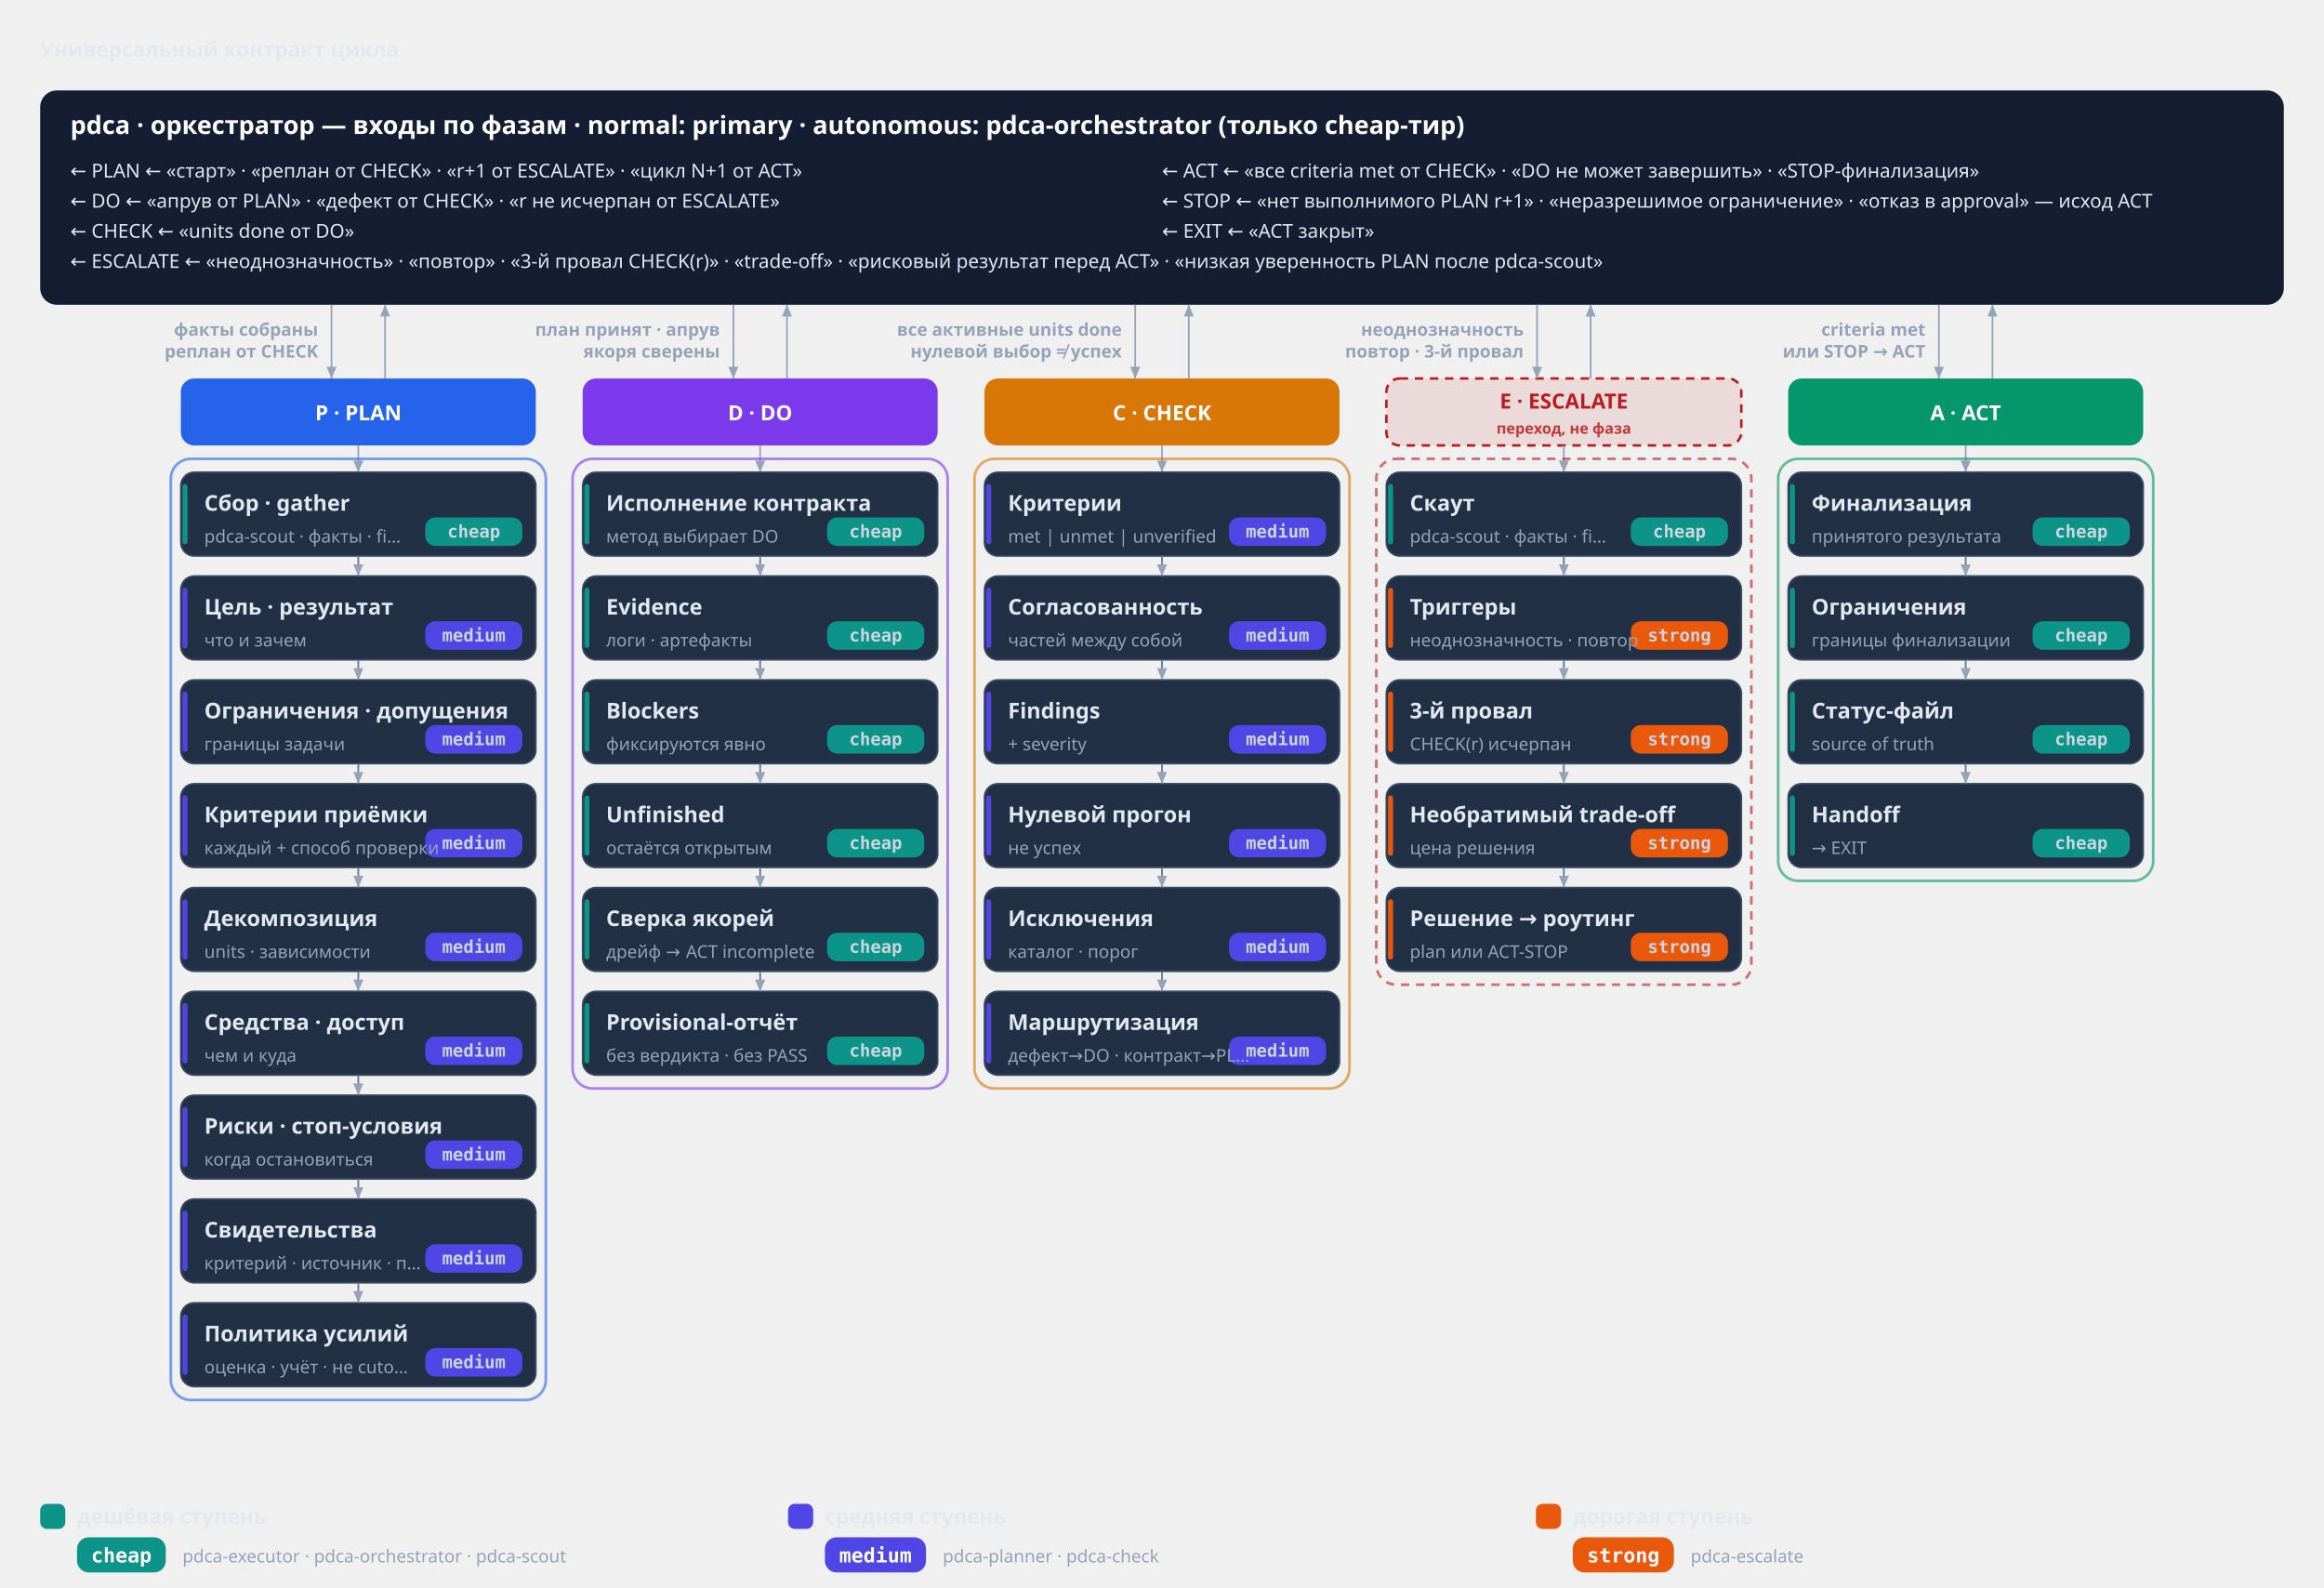
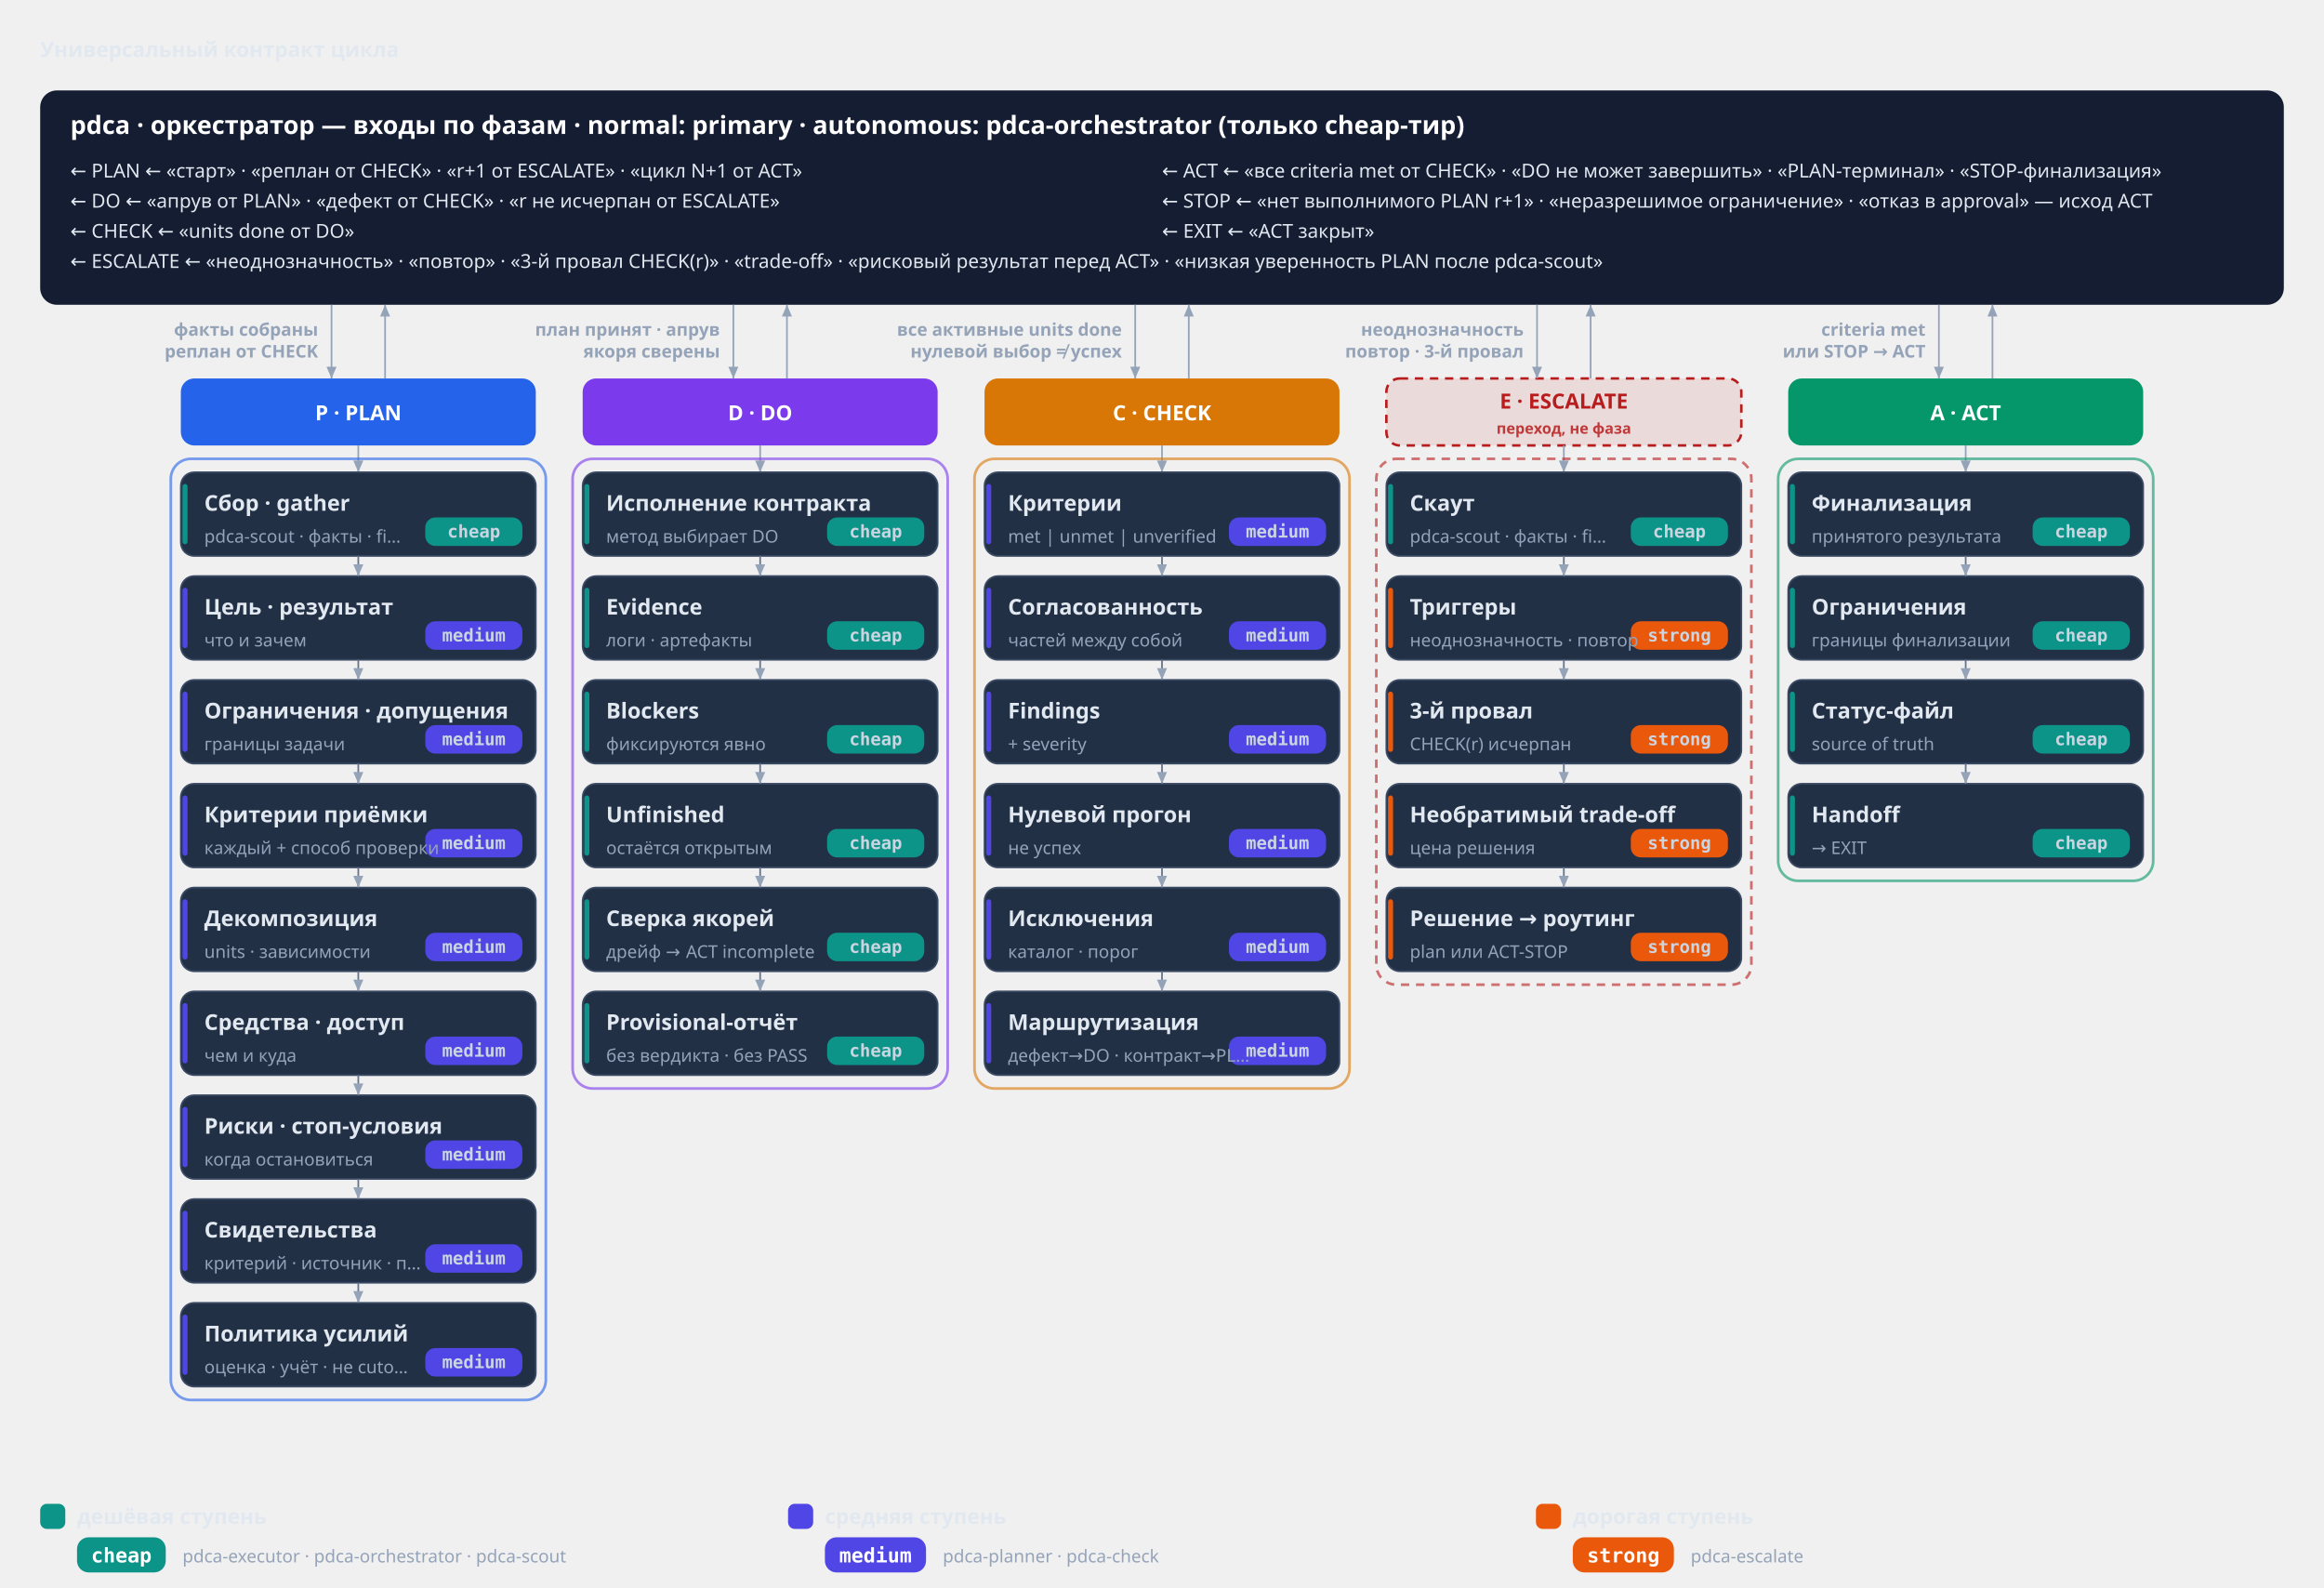
<svg xmlns="http://www.w3.org/2000/svg" viewBox="0 0 1388 948" width="1388" height="948" font-family="Segoe UI, system-ui, sans-serif" role="img">
  <defs>
    <marker id="arrow" markerWidth="9" markerHeight="9" refX="7" refY="3" orient="auto">
      <path d="M0,0 L7,3 L0,6 Z" fill="#94a3b8" />
    </marker>
  </defs>
  <style>
.t{font-size:13px;font-weight:600;fill:#e2e8f0}
.s{font-size:10.5px;fill:#94a3b8}
.h{font-size:12.5px;font-weight:700;fill:#ffffff}
.h2{font-size:12.5px;font-weight:700}
.h3{font-size:9px;font-weight:600}
.g{font-size:10.5px;font-weight:600}
.band{fill:#141d31}
.bt{fill:#ffffff;font-size:15px;font-weight:700}
.ol{fill:#e2e8f0;font-size:11.5px}
.lt{font-size:12.5px;font-weight:700;fill:#e2e8f0}
.ls{font-size:10.5px;fill:#94a3b8}
.lm{font-family:ui-monospace,Consolas,Menlo,monospace;font-size:12px;font-weight:700}
.bm{font-family:ui-monospace,Consolas,Menlo,monospace;font-size:10.5px;font-weight:700}
.st{font-size:14px;font-weight:700}
.ss{font-size:10.5px;font-weight:600}
</style>
  <text x="24" y="34" class="lt">Универсальный контракт цикла</text>
  <rect x="24" y="54" width="1340" height="128" rx="10" class="band" />
  <text x="42" y="80" class="bt">pdca · оркестратор — входы по фазам · normal: primary · autonomous: pdca-orchestrator (только cheap-тир)</text>
  <text x="42" y="106" class="ol">← PLAN ← «старт» · «реплан от CHECK» · «r+1 от ESCALATE» · «цикл N+1 от ACT»</text>
  <text x="42" y="124" class="ol">← DO ← «апрув от PLAN» · «дефект от CHECK» · «r не исчерпан от ESCALATE»</text>
  <text x="42" y="142" class="ol">← CHECK ← «units done от DO»</text>
  <text x="42" y="160" class="ol">← ESCALATE ← «неоднозначность» · «повтор» · «3-й провал CHECK(r)» · «trade-off» · «рисковый результат перед ACT» · «низкая уверенность PLAN после pdca-scout»</text>
-   <text x="694.0" y="106" class="ol">← ACT ← «все criteria met от CHECK» · «DO не может завершить» · «STOP-финализация»</text>
+   <text x="694.0" y="106" class="ol">← ACT ← «все criteria met от CHECK» · «DO не может завершить» · «PLAN-терминал» · «STOP-финализация»</text>
  <text x="694.0" y="124" class="ol">← STOP ← «нет выполнимого PLAN r+1» · «неразрешимое ограничение» · «отказ в approval» — исход ACT</text>
  <text x="694.0" y="142" class="ol">← EXIT ← «ACT закрыт»</text>
  <rect x="108.0" y="226" width="212" height="40" rx="8" fill="#2563eb" />
  <text x="214.0" y="251.0" class="h" fill="#ffffff" text-anchor="middle">P · PLAN</text>
  <polyline points="214.0,266 214.0,282" fill="none" stroke="#94a3b8" marker-end="url(#arrow)" />
  <rect x="108.0" y="282" width="212" height="50" rx="8" fill="#223046" stroke="#3b4a63" stroke-width="1" />
  <rect x="109.0" y="289" width="3" height="36" rx="1.5" fill="#0d9488" />
  <rect x="254.0" y="309" width="58" height="17" rx="6" fill="#0d9488" />
  <text x="283.0" y="321.0" class="bm" fill="#cbd5e1" text-anchor="middle">cheap</text>
  <text x="122.0" y="305" class="t">Сбор · gather</text>
  <text x="122.0" y="324" class="s">pdca-scout · факты · fi…</text>
  <rect x="108.0" y="344" width="212" height="50" rx="8" fill="#223046" stroke="#3b4a63" stroke-width="1" />
  <rect x="109.0" y="351" width="3" height="36" rx="1.5" fill="#4f46e5" />
  <rect x="254.0" y="371" width="58" height="17" rx="6" fill="#4f46e5" />
  <text x="283.0" y="383.0" class="bm" fill="#cbd5e1" text-anchor="middle">medium</text>
  <text x="122.0" y="367" class="t">Цель · результат</text>
  <text x="122.0" y="386" class="s">что и зачем</text>
  <rect x="108.0" y="406" width="212" height="50" rx="8" fill="#223046" stroke="#3b4a63" stroke-width="1" />
  <rect x="109.0" y="413" width="3" height="36" rx="1.5" fill="#4f46e5" />
  <rect x="254.0" y="433" width="58" height="17" rx="6" fill="#4f46e5" />
  <text x="283.0" y="445.0" class="bm" fill="#cbd5e1" text-anchor="middle">medium</text>
  <text x="122.0" y="429" class="t">Ограничения · допущения</text>
  <text x="122.0" y="448" class="s">границы задачи</text>
  <rect x="108.0" y="468" width="212" height="50" rx="8" fill="#223046" stroke="#3b4a63" stroke-width="1" />
  <rect x="109.0" y="475" width="3" height="36" rx="1.5" fill="#4f46e5" />
  <rect x="254.0" y="495" width="58" height="17" rx="6" fill="#4f46e5" />
  <text x="283.0" y="507.0" class="bm" fill="#cbd5e1" text-anchor="middle">medium</text>
  <text x="122.0" y="491" class="t">Критерии приёмки</text>
  <text x="122.0" y="510" class="s">каждый + способ проверки</text>
  <rect x="108.0" y="530" width="212" height="50" rx="8" fill="#223046" stroke="#3b4a63" stroke-width="1" />
  <rect x="109.0" y="537" width="3" height="36" rx="1.5" fill="#4f46e5" />
  <rect x="254.0" y="557" width="58" height="17" rx="6" fill="#4f46e5" />
  <text x="283.0" y="569.0" class="bm" fill="#cbd5e1" text-anchor="middle">medium</text>
  <text x="122.0" y="553" class="t">Декомпозиция</text>
  <text x="122.0" y="572" class="s">units · зависимости</text>
  <rect x="108.0" y="592" width="212" height="50" rx="8" fill="#223046" stroke="#3b4a63" stroke-width="1" />
  <rect x="109.0" y="599" width="3" height="36" rx="1.5" fill="#4f46e5" />
  <rect x="254.0" y="619" width="58" height="17" rx="6" fill="#4f46e5" />
  <text x="283.0" y="631.0" class="bm" fill="#cbd5e1" text-anchor="middle">medium</text>
  <text x="122.0" y="615" class="t">Средства · доступ</text>
  <text x="122.0" y="634" class="s">чем и куда</text>
  <rect x="108.0" y="654" width="212" height="50" rx="8" fill="#223046" stroke="#3b4a63" stroke-width="1" />
  <rect x="109.0" y="661" width="3" height="36" rx="1.5" fill="#4f46e5" />
  <rect x="254.0" y="681" width="58" height="17" rx="6" fill="#4f46e5" />
  <text x="283.0" y="693.0" class="bm" fill="#cbd5e1" text-anchor="middle">medium</text>
  <text x="122.0" y="677" class="t">Риски · стоп-условия</text>
  <text x="122.0" y="696" class="s">когда остановиться</text>
  <rect x="108.0" y="716" width="212" height="50" rx="8" fill="#223046" stroke="#3b4a63" stroke-width="1" />
  <rect x="109.0" y="723" width="3" height="36" rx="1.5" fill="#4f46e5" />
  <rect x="254.0" y="743" width="58" height="17" rx="6" fill="#4f46e5" />
  <text x="283.0" y="755.0" class="bm" fill="#cbd5e1" text-anchor="middle">medium</text>
  <text x="122.0" y="739" class="t">Свидетельства</text>
  <text x="122.0" y="758" class="s">критерий · источник · п…</text>
  <rect x="108.0" y="778" width="212" height="50" rx="8" fill="#223046" stroke="#3b4a63" stroke-width="1" />
  <rect x="109.0" y="785" width="3" height="36" rx="1.5" fill="#4f46e5" />
  <rect x="254.0" y="805" width="58" height="17" rx="6" fill="#4f46e5" />
  <text x="283.0" y="817.0" class="bm" fill="#cbd5e1" text-anchor="middle">medium</text>
  <text x="122.0" y="801" class="t">Политика усилий</text>
  <text x="122.0" y="820" class="s">оценка · учёт · не cuto…</text>
  <polyline points="214.0,332 214.0,344" fill="none" stroke="#64748b" marker-end="url(#arrow)" />
  <polyline points="214.0,394 214.0,406" fill="none" stroke="#64748b" marker-end="url(#arrow)" />
  <polyline points="214.0,456 214.0,468" fill="none" stroke="#64748b" marker-end="url(#arrow)" />
  <polyline points="214.0,518 214.0,530" fill="none" stroke="#64748b" marker-end="url(#arrow)" />
  <polyline points="214.0,580 214.0,592" fill="none" stroke="#64748b" marker-end="url(#arrow)" />
  <polyline points="214.0,642 214.0,654" fill="none" stroke="#64748b" marker-end="url(#arrow)" />
  <polyline points="214.0,704 214.0,716" fill="none" stroke="#64748b" marker-end="url(#arrow)" />
  <polyline points="214.0,766 214.0,778" fill="none" stroke="#64748b" marker-end="url(#arrow)" />
  <rect x="102.0" y="274" width="224" height="562" rx="12" fill="none" stroke="#2563eb" stroke-opacity="0.6" stroke-width="1.6" />
  <rect x="348.0" y="226" width="212" height="40" rx="8" fill="#7c3aed" />
  <text x="454.0" y="251.0" class="h" fill="#ffffff" text-anchor="middle">D · DO</text>
  <polyline points="454.0,266 454.0,282" fill="none" stroke="#94a3b8" marker-end="url(#arrow)" />
  <rect x="348.0" y="282" width="212" height="50" rx="8" fill="#223046" stroke="#3b4a63" stroke-width="1" />
  <rect x="349.0" y="289" width="3" height="36" rx="1.5" fill="#0d9488" />
  <rect x="494.0" y="309" width="58" height="17" rx="6" fill="#0d9488" />
  <text x="523.0" y="321.0" class="bm" fill="#cbd5e1" text-anchor="middle">cheap</text>
  <text x="362.0" y="305" class="t">Исполнение контракта</text>
  <text x="362.0" y="324" class="s">метод выбирает DO</text>
  <rect x="348.0" y="344" width="212" height="50" rx="8" fill="#223046" stroke="#3b4a63" stroke-width="1" />
  <rect x="349.0" y="351" width="3" height="36" rx="1.5" fill="#0d9488" />
  <rect x="494.0" y="371" width="58" height="17" rx="6" fill="#0d9488" />
  <text x="523.0" y="383.0" class="bm" fill="#cbd5e1" text-anchor="middle">cheap</text>
  <text x="362.0" y="367" class="t">Evidence</text>
  <text x="362.0" y="386" class="s">логи · артефакты</text>
  <rect x="348.0" y="406" width="212" height="50" rx="8" fill="#223046" stroke="#3b4a63" stroke-width="1" />
  <rect x="349.0" y="413" width="3" height="36" rx="1.5" fill="#0d9488" />
  <rect x="494.0" y="433" width="58" height="17" rx="6" fill="#0d9488" />
  <text x="523.0" y="445.0" class="bm" fill="#cbd5e1" text-anchor="middle">cheap</text>
  <text x="362.0" y="429" class="t">Blockers</text>
  <text x="362.0" y="448" class="s">фиксируются явно</text>
  <rect x="348.0" y="468" width="212" height="50" rx="8" fill="#223046" stroke="#3b4a63" stroke-width="1" />
  <rect x="349.0" y="475" width="3" height="36" rx="1.5" fill="#0d9488" />
  <rect x="494.0" y="495" width="58" height="17" rx="6" fill="#0d9488" />
  <text x="523.0" y="507.0" class="bm" fill="#cbd5e1" text-anchor="middle">cheap</text>
  <text x="362.0" y="491" class="t">Unfinished</text>
  <text x="362.0" y="510" class="s">остаётся открытым</text>
  <rect x="348.0" y="530" width="212" height="50" rx="8" fill="#223046" stroke="#3b4a63" stroke-width="1" />
  <rect x="349.0" y="537" width="3" height="36" rx="1.5" fill="#0d9488" />
  <rect x="494.0" y="557" width="58" height="17" rx="6" fill="#0d9488" />
  <text x="523.0" y="569.0" class="bm" fill="#cbd5e1" text-anchor="middle">cheap</text>
  <text x="362.0" y="553" class="t">Сверка якорей</text>
  <text x="362.0" y="572" class="s">дрейф → ACT incomplete</text>
  <rect x="348.0" y="592" width="212" height="50" rx="8" fill="#223046" stroke="#3b4a63" stroke-width="1" />
  <rect x="349.0" y="599" width="3" height="36" rx="1.5" fill="#0d9488" />
  <rect x="494.0" y="619" width="58" height="17" rx="6" fill="#0d9488" />
  <text x="523.0" y="631.0" class="bm" fill="#cbd5e1" text-anchor="middle">cheap</text>
  <text x="362.0" y="615" class="t">Provisional-отчёт</text>
  <text x="362.0" y="634" class="s">без вердикта · без PASS</text>
  <polyline points="454.0,332 454.0,344" fill="none" stroke="#64748b" marker-end="url(#arrow)" />
  <polyline points="454.0,394 454.0,406" fill="none" stroke="#64748b" marker-end="url(#arrow)" />
  <polyline points="454.0,456 454.0,468" fill="none" stroke="#64748b" marker-end="url(#arrow)" />
  <polyline points="454.0,518 454.0,530" fill="none" stroke="#64748b" marker-end="url(#arrow)" />
  <polyline points="454.0,580 454.0,592" fill="none" stroke="#64748b" marker-end="url(#arrow)" />
  <rect x="342.0" y="274" width="224" height="376" rx="12" fill="none" stroke="#7c3aed" stroke-opacity="0.6" stroke-width="1.6" />
  <rect x="588.0" y="226" width="212" height="40" rx="8" fill="#d97706" />
  <text x="694.0" y="251.0" class="h" fill="#ffffff" text-anchor="middle">C · CHECK</text>
  <polyline points="694.0,266 694.0,282" fill="none" stroke="#94a3b8" marker-end="url(#arrow)" />
  <rect x="588.0" y="282" width="212" height="50" rx="8" fill="#223046" stroke="#3b4a63" stroke-width="1" />
  <rect x="589.0" y="289" width="3" height="36" rx="1.5" fill="#4f46e5" />
  <rect x="734.0" y="309" width="58" height="17" rx="6" fill="#4f46e5" />
  <text x="763.0" y="321.0" class="bm" fill="#cbd5e1" text-anchor="middle">medium</text>
  <text x="602.0" y="305" class="t">Критерии</text>
  <text x="602.0" y="324" class="s">met | unmet | unverified</text>
  <rect x="588.0" y="344" width="212" height="50" rx="8" fill="#223046" stroke="#3b4a63" stroke-width="1" />
  <rect x="589.0" y="351" width="3" height="36" rx="1.5" fill="#4f46e5" />
  <rect x="734.0" y="371" width="58" height="17" rx="6" fill="#4f46e5" />
  <text x="763.0" y="383.0" class="bm" fill="#cbd5e1" text-anchor="middle">medium</text>
  <text x="602.0" y="367" class="t">Согласованность</text>
  <text x="602.0" y="386" class="s">частей между собой</text>
  <rect x="588.0" y="406" width="212" height="50" rx="8" fill="#223046" stroke="#3b4a63" stroke-width="1" />
  <rect x="589.0" y="413" width="3" height="36" rx="1.5" fill="#4f46e5" />
  <rect x="734.0" y="433" width="58" height="17" rx="6" fill="#4f46e5" />
  <text x="763.0" y="445.0" class="bm" fill="#cbd5e1" text-anchor="middle">medium</text>
  <text x="602.0" y="429" class="t">Findings</text>
  <text x="602.0" y="448" class="s">+ severity</text>
  <rect x="588.0" y="468" width="212" height="50" rx="8" fill="#223046" stroke="#3b4a63" stroke-width="1" />
  <rect x="589.0" y="475" width="3" height="36" rx="1.5" fill="#4f46e5" />
  <rect x="734.0" y="495" width="58" height="17" rx="6" fill="#4f46e5" />
  <text x="763.0" y="507.0" class="bm" fill="#cbd5e1" text-anchor="middle">medium</text>
  <text x="602.0" y="491" class="t">Нулевой прогон</text>
  <text x="602.0" y="510" class="s">не успех</text>
  <rect x="588.0" y="530" width="212" height="50" rx="8" fill="#223046" stroke="#3b4a63" stroke-width="1" />
  <rect x="589.0" y="537" width="3" height="36" rx="1.5" fill="#4f46e5" />
  <rect x="734.0" y="557" width="58" height="17" rx="6" fill="#4f46e5" />
  <text x="763.0" y="569.0" class="bm" fill="#cbd5e1" text-anchor="middle">medium</text>
  <text x="602.0" y="553" class="t">Исключения</text>
  <text x="602.0" y="572" class="s">каталог · порог</text>
  <rect x="588.0" y="592" width="212" height="50" rx="8" fill="#223046" stroke="#3b4a63" stroke-width="1" />
  <rect x="589.0" y="599" width="3" height="36" rx="1.5" fill="#4f46e5" />
  <rect x="734.0" y="619" width="58" height="17" rx="6" fill="#4f46e5" />
  <text x="763.0" y="631.0" class="bm" fill="#cbd5e1" text-anchor="middle">medium</text>
  <text x="602.0" y="615" class="t">Маршрутизация</text>
  <text x="602.0" y="634" class="s">дефект→DO · контракт→PL…</text>
  <polyline points="694.0,332 694.0,344" fill="none" stroke="#64748b" marker-end="url(#arrow)" />
  <polyline points="694.0,394 694.0,406" fill="none" stroke="#64748b" marker-end="url(#arrow)" />
  <polyline points="694.0,456 694.0,468" fill="none" stroke="#64748b" marker-end="url(#arrow)" />
  <polyline points="694.0,518 694.0,530" fill="none" stroke="#64748b" marker-end="url(#arrow)" />
  <polyline points="694.0,580 694.0,592" fill="none" stroke="#64748b" marker-end="url(#arrow)" />
  <rect x="582.0" y="274" width="224" height="376" rx="12" fill="none" stroke="#d97706" stroke-opacity="0.6" stroke-width="1.6" />
  <rect x="828.0" y="226" width="212" height="40" rx="8" fill="#b91c1c" fill-opacity="0.10" stroke="#b91c1c" stroke-width="1.5" stroke-dasharray="5,4" />
  <text x="934.0" y="244.0" class="h2" fill="#b91c1c" text-anchor="middle">E · ESCALATE</text>
  <text x="934.0" y="259.0" class="h3" fill="#b91c1c" opacity="0.85" text-anchor="middle">переход, не фаза</text>
  <polyline points="934.0,266 934.0,282" fill="none" stroke="#94a3b8" marker-end="url(#arrow)" />
  <rect x="828.0" y="282" width="212" height="50" rx="8" fill="#223046" stroke="#3b4a63" stroke-width="1" />
  <rect x="829.0" y="289" width="3" height="36" rx="1.5" fill="#0d9488" />
  <rect x="974.0" y="309" width="58" height="17" rx="6" fill="#0d9488" />
  <text x="1003.0" y="321.0" class="bm" fill="#cbd5e1" text-anchor="middle">cheap</text>
  <text x="842.0" y="305" class="t">Скаут</text>
  <text x="842.0" y="324" class="s">pdca-scout · факты · fi…</text>
  <rect x="828.0" y="344" width="212" height="50" rx="8" fill="#223046" stroke="#3b4a63" stroke-width="1" />
  <rect x="829.0" y="351" width="3" height="36" rx="1.5" fill="#ea580c" />
  <rect x="974.0" y="371" width="58" height="17" rx="6" fill="#ea580c" />
  <text x="1003.0" y="383.0" class="bm" fill="#cbd5e1" text-anchor="middle">strong</text>
  <text x="842.0" y="367" class="t">Триггеры</text>
  <text x="842.0" y="386" class="s">неоднозначность · повтор</text>
  <rect x="828.0" y="406" width="212" height="50" rx="8" fill="#223046" stroke="#3b4a63" stroke-width="1" />
  <rect x="829.0" y="413" width="3" height="36" rx="1.5" fill="#ea580c" />
  <rect x="974.0" y="433" width="58" height="17" rx="6" fill="#ea580c" />
  <text x="1003.0" y="445.0" class="bm" fill="#cbd5e1" text-anchor="middle">strong</text>
  <text x="842.0" y="429" class="t">3-й провал</text>
  <text x="842.0" y="448" class="s">CHECK(r) исчерпан</text>
  <rect x="828.0" y="468" width="212" height="50" rx="8" fill="#223046" stroke="#3b4a63" stroke-width="1" />
  <rect x="829.0" y="475" width="3" height="36" rx="1.5" fill="#ea580c" />
  <rect x="974.0" y="495" width="58" height="17" rx="6" fill="#ea580c" />
  <text x="1003.0" y="507.0" class="bm" fill="#cbd5e1" text-anchor="middle">strong</text>
  <text x="842.0" y="491" class="t">Необратимый trade-off</text>
  <text x="842.0" y="510" class="s">цена решения</text>
  <rect x="828.0" y="530" width="212" height="50" rx="8" fill="#223046" stroke="#3b4a63" stroke-width="1" />
  <rect x="829.0" y="537" width="3" height="36" rx="1.5" fill="#ea580c" />
  <rect x="974.0" y="557" width="58" height="17" rx="6" fill="#ea580c" />
  <text x="1003.0" y="569.0" class="bm" fill="#cbd5e1" text-anchor="middle">strong</text>
  <text x="842.0" y="553" class="t">Решение → роутинг</text>
  <text x="842.0" y="572" class="s">plan или ACT-STOP</text>
  <polyline points="934.0,332 934.0,344" fill="none" stroke="#64748b" marker-end="url(#arrow)" />
  <polyline points="934.0,394 934.0,406" fill="none" stroke="#64748b" marker-end="url(#arrow)" />
  <polyline points="934.0,456 934.0,468" fill="none" stroke="#64748b" marker-end="url(#arrow)" />
  <polyline points="934.0,518 934.0,530" fill="none" stroke="#64748b" marker-end="url(#arrow)" />
  <rect x="822.0" y="274" width="224" height="314" rx="12" fill="none" stroke="#b91c1c" stroke-opacity="0.6" stroke-width="1.6" stroke-dasharray="5,4" />
  <rect x="1068.0" y="226" width="212" height="40" rx="8" fill="#059669" />
  <text x="1174.0" y="251.0" class="h" fill="#ffffff" text-anchor="middle">A · ACT</text>
  <polyline points="1174.0,266 1174.0,282" fill="none" stroke="#94a3b8" marker-end="url(#arrow)" />
  <rect x="1068.0" y="282" width="212" height="50" rx="8" fill="#223046" stroke="#3b4a63" stroke-width="1" />
  <rect x="1069.0" y="289" width="3" height="36" rx="1.5" fill="#0d9488" />
  <rect x="1214.0" y="309" width="58" height="17" rx="6" fill="#0d9488" />
  <text x="1243.0" y="321.0" class="bm" fill="#cbd5e1" text-anchor="middle">cheap</text>
  <text x="1082.0" y="305" class="t">Финализация</text>
  <text x="1082.0" y="324" class="s">принятого результата</text>
  <rect x="1068.0" y="344" width="212" height="50" rx="8" fill="#223046" stroke="#3b4a63" stroke-width="1" />
  <rect x="1069.0" y="351" width="3" height="36" rx="1.5" fill="#0d9488" />
  <rect x="1214.0" y="371" width="58" height="17" rx="6" fill="#0d9488" />
  <text x="1243.0" y="383.0" class="bm" fill="#cbd5e1" text-anchor="middle">cheap</text>
  <text x="1082.0" y="367" class="t">Ограничения</text>
  <text x="1082.0" y="386" class="s">границы финализации</text>
  <rect x="1068.0" y="406" width="212" height="50" rx="8" fill="#223046" stroke="#3b4a63" stroke-width="1" />
  <rect x="1069.0" y="413" width="3" height="36" rx="1.5" fill="#0d9488" />
  <rect x="1214.0" y="433" width="58" height="17" rx="6" fill="#0d9488" />
  <text x="1243.0" y="445.0" class="bm" fill="#cbd5e1" text-anchor="middle">cheap</text>
  <text x="1082.0" y="429" class="t">Статус-файл</text>
  <text x="1082.0" y="448" class="s">source of truth</text>
  <rect x="1068.0" y="468" width="212" height="50" rx="8" fill="#223046" stroke="#3b4a63" stroke-width="1" />
  <rect x="1069.0" y="475" width="3" height="36" rx="1.5" fill="#0d9488" />
  <rect x="1214.0" y="495" width="58" height="17" rx="6" fill="#0d9488" />
  <text x="1243.0" y="507.0" class="bm" fill="#cbd5e1" text-anchor="middle">cheap</text>
  <text x="1082.0" y="491" class="t">Handoff</text>
  <text x="1082.0" y="510" class="s">→ EXIT</text>
  <polyline points="1174.0,332 1174.0,344" fill="none" stroke="#64748b" marker-end="url(#arrow)" />
  <polyline points="1174.0,394 1174.0,406" fill="none" stroke="#64748b" marker-end="url(#arrow)" />
  <polyline points="1174.0,456 1174.0,468" fill="none" stroke="#64748b" marker-end="url(#arrow)" />
  <rect x="1062.0" y="274" width="224" height="252" rx="12" fill="none" stroke="#059669" stroke-opacity="0.6" stroke-width="1.6" />
  <polyline points="198.0,182 198.0,226" fill="none" stroke="#94a3b8" data-edge-id="dispatch_p" marker-end="url(#arrow)" />
  <text x="190.0" y="200.5" class="g" fill="#94a3b8" text-anchor="end">факты собраны</text>
  <text x="190.0" y="213.5" class="g" fill="#94a3b8" text-anchor="end">реплан от CHECK</text>
  <polyline points="230.0,226 230.0,182" fill="none" stroke="#94a3b8" data-edge-id="return_p" marker-end="url(#arrow)" />
  <polyline points="438.0,182 438.0,226" fill="none" stroke="#94a3b8" data-edge-id="dispatch_d" marker-end="url(#arrow)" />
  <text x="430.0" y="200.5" class="g" fill="#94a3b8" text-anchor="end">план принят · апрув</text>
  <text x="430.0" y="213.5" class="g" fill="#94a3b8" text-anchor="end">якоря сверены</text>
  <polyline points="470.0,226 470.0,182" fill="none" stroke="#94a3b8" data-edge-id="return_d" marker-end="url(#arrow)" />
  <polyline points="678.0,182 678.0,226" fill="none" stroke="#94a3b8" data-edge-id="dispatch_c" marker-end="url(#arrow)" />
  <text x="670.0" y="200.5" class="g" fill="#94a3b8" text-anchor="end">все активные units done</text>
  <text x="670.0" y="213.5" class="g" fill="#94a3b8" text-anchor="end">нулевой выбор ≠ успех</text>
  <polyline points="710.0,226 710.0,182" fill="none" stroke="#94a3b8" data-edge-id="return_c" marker-end="url(#arrow)" />
  <polyline points="918.0,182 918.0,226" fill="none" stroke="#94a3b8" data-edge-id="dispatch_e" marker-end="url(#arrow)" />
  <text x="910.0" y="200.5" class="g" fill="#94a3b8" text-anchor="end">неоднозначность</text>
  <text x="910.0" y="213.5" class="g" fill="#94a3b8" text-anchor="end">повтор · 3-й провал</text>
  <polyline points="950.0,226 950.0,182" fill="none" stroke="#94a3b8" data-edge-id="return_e" marker-end="url(#arrow)" />
  <polyline points="1158.0,182 1158.0,226" fill="none" stroke="#94a3b8" data-edge-id="dispatch_a" marker-end="url(#arrow)" />
  <text x="1150.0" y="200.5" class="g" fill="#94a3b8" text-anchor="end">criteria met</text>
  <text x="1150.0" y="213.5" class="g" fill="#94a3b8" text-anchor="end">или STOP → ACT</text>
  <polyline points="1190.0,226 1190.0,182" fill="none" stroke="#94a3b8" data-edge-id="return_a" marker-end="url(#arrow)" />
  <rect x="24.0" y="898" width="15" height="15" rx="4" fill="#0d9488" />
  <text x="46.0" y="910" class="lt">дешёвая ступень</text>
  <rect x="46.0" y="918" width="53.0" height="21" rx="7" fill="#0d9488" />
  <text x="72.5" y="933" class="lm" fill="#ffffff" text-anchor="middle">cheap</text>
  <text x="109.0" y="933" class="ls">pdca-executor · pdca-orchestrator · pdca-scout</text>
  <rect x="470.667" y="898" width="15" height="15" rx="4" fill="#4f46e5" />
  <text x="492.667" y="910" class="lt">средняя ступень</text>
  <rect x="492.667" y="918" width="60.4" height="21" rx="7" fill="#4f46e5" />
  <text x="522.867" y="933" class="lm" fill="#ffffff" text-anchor="middle">medium</text>
  <text x="563.067" y="933" class="ls">pdca-planner · pdca-check</text>
  <rect x="917.333" y="898" width="15" height="15" rx="4" fill="#ea580c" />
  <text x="939.333" y="910" class="lt">дорогая ступень</text>
  <rect x="939.333" y="918" width="60.4" height="21" rx="7" fill="#ea580c" />
  <text x="969.533" y="933" class="lm" fill="#ffffff" text-anchor="middle">strong</text>
  <text x="1009.733" y="933" class="ls">pdca-escalate</text>
  <text x="24" y="966" class="lt">Граф состояний цикла</text>
-   <rect x="24" y="1116" width="156" height="56" rx="10" fill="#94a3b8" fill-opacity="0.10" stroke="#94a3b8" stroke-width="1.8" data-node-id="START" />
-   <text x="102.0" y="1143.0" class="st" fill="#94a3b8" text-anchor="middle">START</text>
-   <text x="102.0" y="1160.0" class="ss" fill="#94a3b8" text-anchor="middle" opacity="0.8">начало</text>
-   <rect x="256" y="1116" width="156" height="56" rx="10" fill="#60a5fa" fill-opacity="0.10" stroke="#60a5fa" stroke-width="1.8" data-node-id="PLAN" />
-   <text x="334.0" y="1143.0" class="st" fill="#60a5fa" text-anchor="middle">P · PLAN</text>
-   <text x="334.0" y="1160.0" class="ss" fill="#60a5fa" text-anchor="middle" opacity="0.8">план</text>
-   <rect x="488" y="1116" width="156" height="56" rx="10" fill="#a78bfa" fill-opacity="0.10" stroke="#a78bfa" stroke-width="1.8" data-node-id="DO" />
-   <text x="566.0" y="1143.0" class="st" fill="#a78bfa" text-anchor="middle">D · DO</text>
-   <text x="566.0" y="1160.0" class="ss" fill="#a78bfa" text-anchor="middle" opacity="0.8">исполнение</text>
-   <rect x="720" y="1116" width="156" height="56" rx="10" fill="#fbbf24" fill-opacity="0.10" stroke="#fbbf24" stroke-width="1.8" data-node-id="CHECK" />
-   <text x="798.0" y="1143.0" class="st" fill="#fbbf24" text-anchor="middle">C · CHECK</text>
-   <text x="798.0" y="1160.0" class="ss" fill="#fbbf24" text-anchor="middle" opacity="0.8">проверка</text>
-   <rect x="952" y="1116" width="156" height="56" rx="10" fill="#34d399" fill-opacity="0.10" stroke="#34d399" stroke-width="1.8" data-node-id="ACT" />
-   <text x="1030.0" y="1143.0" class="st" fill="#34d399" text-anchor="middle">A · ACT</text>
-   <text x="1030.0" y="1160.0" class="ss" fill="#34d399" text-anchor="middle" opacity="0.8">финализация</text>
-   <rect x="1184" y="1116" width="156" height="56" rx="10" fill="#94a3b8" fill-opacity="0.10" stroke="#94a3b8" stroke-width="1.8" data-node-id="EXIT" />
-   <text x="1262.0" y="1143.0" class="st" fill="#94a3b8" text-anchor="middle">EXIT</text>
-   <text x="1262.0" y="1160.0" class="ss" fill="#94a3b8" text-anchor="middle" opacity="0.8">завершение</text>
-   <polyline points="180,1144.0 256,1144.0" fill="none" stroke="#94a3b8" data-edge-id="start_plan" marker-end="url(#arrow)" />
-   <text x="218.0" y="1137.0" class="g" fill="#cbd5e1" text-anchor="middle">старт</text>
-   <polyline points="412,1144.0 488,1144.0" fill="none" stroke="#94a3b8" data-edge-id="plan_do" marker-end="url(#arrow)" />
-   <text x="450.0" y="1111.0" class="g" fill="#cbd5e1" text-anchor="middle">контракт · апрув</text>
-   <text x="450.0" y="1124.0" class="g" fill="#cbd5e1" text-anchor="middle">сразу (авто)</text>
-   <text x="450.0" y="1137.0" class="g" fill="#cbd5e1" text-anchor="middle">· n=1/3</text>
-   <polyline points="644,1144.0 720,1144.0" fill="none" stroke="#94a3b8" data-edge-id="do_check" marker-end="url(#arrow)" />
-   <text x="682.0" y="1137.0" class="g" fill="#cbd5e1" text-anchor="middle">units done</text>
-   <polyline points="876,1144.0 952,1144.0" fill="none" stroke="#94a3b8" data-edge-id="check_act" marker-end="url(#arrow)" />
-   <text x="914.0" y="1137.0" class="g" fill="#cbd5e1" text-anchor="middle">criteria met</text>
-   <polyline points="1108,1144.0 1184,1144.0" fill="none" stroke="#94a3b8" data-edge-id="act_exit" marker-end="url(#arrow)" />
-   <text x="1146.0" y="1137.0" class="g" fill="#cbd5e1" text-anchor="middle">закрыто</text>
-   <path d="M988,1116 C988,1076 376,1076 376,1116" fill="none" stroke="#34d399" stroke-dasharray="5,4" data-edge-id="act_plan" marker-end="url(#arrow)" />
-   <text x="682" y="1072" class="g" fill="#cbd5e1" text-anchor="middle">следующий цикл · N+1</text>
-   <path d="M566,1116 C566,1044 1040,1044 1040,1116" fill="none" stroke="#94a3b8" data-edge-id="do_act_incomplete" marker-end="url(#arrow)" />
-   <text x="803" y="1040" class="g" fill="#cbd5e1" text-anchor="middle">не может завершить → ACT</text>
-   <path d="M798,1116 C798,1012 566,1012 566,1116" fill="none" stroke="#94a3b8" data-edge-id="check_do_defect" marker-end="url(#arrow)" />
-   <text x="682" y="1008" class="g" fill="#cbd5e1" text-anchor="middle">дефект · n+1 (n/3)</text>
-   <path d="M798,1116 C798,980 334,980 334,1116" fill="none" stroke="#94a3b8" data-edge-id="check_plan_replan" marker-end="url(#arrow)" />
-   <text x="566" y="976" class="g" fill="#cbd5e1" text-anchor="middle">неверный контракт → CHECK → PLAN · r+1</text>
-   <rect x="488" y="1296" width="156" height="56" rx="10" fill="#f87171" fill-opacity="0.10" stroke="#f87171" stroke-width="1.8" data-node-id="ESCALATE" />
-   <text x="566.0" y="1323.0" class="st" fill="#f87171" text-anchor="middle">ЭСКАЛАЦИЯ</text>
-   <text x="566.0" y="1340.0" class="ss" fill="#f87171" text-anchor="middle" opacity="0.8">решение</text>
-   <rect x="1184" y="1296" width="156" height="56" rx="10" fill="#dc2626" fill-opacity="0.10" stroke="#dc2626" stroke-width="1.8" data-node-id="STOP" />
-   <text x="1262.0" y="1323.0" class="st" fill="#dc2626" text-anchor="middle">STOP</text>
-   <text x="1262.0" y="1340.0" class="ss" fill="#dc2626" text-anchor="middle" opacity="0.8">исход ACT</text>
-   <path d="M798,1172 C798,1252 566,1216 566,1296" fill="none" stroke="#f87171" data-edge-id="check_escalate" marker-end="url(#arrow)" />
-   <text x="700" y="1234.0" class="g" fill="#cbd5e1" text-anchor="middle">повтор · 3-й провал</text>
-   <polyline points="516,1296 516,1172" fill="none" stroke="#f87171" data-edge-id="escalate_do" marker-end="url(#arrow)" />
-   <text x="504" y="1234.0" class="g" fill="#cbd5e1" text-anchor="end">r не исчерпан → DO</text>
-   <polyline points="488,1324.0 334,1324.0 334,1172" fill="none" stroke="#f87171" data-edge-id="escalate_plan" marker-end="url(#arrow)" />
-   <text x="411" y="1314.0" class="g" fill="#cbd5e1" text-anchor="middle">исчерпан r → PLAN r+1</text>
-   <polyline points="644,1324.0 980,1324.0 980,1172" fill="none" stroke="#f87171" data-edge-id="escalate_act" marker-end="url(#arrow)" />
-   <text x="812" y="1314.0" class="g" fill="#cbd5e1" text-anchor="middle">нет плана r+1 → ACT</text>
-   <path d="M1060,1172 C1060,1232 1262,1236 1262,1296" fill="none" stroke="#dc2626" data-edge-id="act_stop" marker-end="url(#arrow)" />
-   <text x="1128" y="1234.0" class="g" fill="#cbd5e1" text-anchor="end">STOP · incomplete</text>
-   <text x="24" y="1414" class="g" fill="#94a3b8" text-anchor="start">сплошная стрелка — переход</text>
-   <text x="320" y="1414" class="g" fill="#94a3b8" text-anchor="start">дуга — loop-back до ACT</text>
-   <text x="600" y="1414" class="g" fill="#94a3b8" text-anchor="start">пунктир — следующий цикл</text>
-   <text x="860" y="1414" class="g" fill="#94a3b8" text-anchor="start">нижний ряд — эскалация; STOP — исход ACT</text>
+   <rect x="24" y="1156" width="156" height="56" rx="10" fill="#94a3b8" fill-opacity="0.10" stroke="#94a3b8" stroke-width="1.8" data-node-id="START" />
+   <text x="102.0" y="1183.0" class="st" fill="#94a3b8" text-anchor="middle">START</text>
+   <text x="102.0" y="1200.0" class="ss" fill="#94a3b8" text-anchor="middle" opacity="0.8">начало</text>
+   <rect x="256" y="1156" width="156" height="56" rx="10" fill="#60a5fa" fill-opacity="0.10" stroke="#60a5fa" stroke-width="1.8" data-node-id="PLAN" />
+   <text x="334.0" y="1183.0" class="st" fill="#60a5fa" text-anchor="middle">P · PLAN</text>
+   <text x="334.0" y="1200.0" class="ss" fill="#60a5fa" text-anchor="middle" opacity="0.8">план</text>
+   <rect x="488" y="1156" width="156" height="56" rx="10" fill="#a78bfa" fill-opacity="0.10" stroke="#a78bfa" stroke-width="1.8" data-node-id="DO" />
+   <text x="566.0" y="1183.0" class="st" fill="#a78bfa" text-anchor="middle">D · DO</text>
+   <text x="566.0" y="1200.0" class="ss" fill="#a78bfa" text-anchor="middle" opacity="0.8">исполнение</text>
+   <rect x="720" y="1156" width="156" height="56" rx="10" fill="#fbbf24" fill-opacity="0.10" stroke="#fbbf24" stroke-width="1.8" data-node-id="CHECK" />
+   <text x="798.0" y="1183.0" class="st" fill="#fbbf24" text-anchor="middle">C · CHECK</text>
+   <text x="798.0" y="1200.0" class="ss" fill="#fbbf24" text-anchor="middle" opacity="0.8">проверка</text>
+   <rect x="952" y="1156" width="156" height="56" rx="10" fill="#34d399" fill-opacity="0.10" stroke="#34d399" stroke-width="1.8" data-node-id="ACT" />
+   <text x="1030.0" y="1183.0" class="st" fill="#34d399" text-anchor="middle">A · ACT</text>
+   <text x="1030.0" y="1200.0" class="ss" fill="#34d399" text-anchor="middle" opacity="0.8">финализация</text>
+   <rect x="1184" y="1156" width="156" height="56" rx="10" fill="#94a3b8" fill-opacity="0.10" stroke="#94a3b8" stroke-width="1.8" data-node-id="EXIT" />
+   <text x="1262.0" y="1183.0" class="st" fill="#94a3b8" text-anchor="middle">EXIT</text>
+   <text x="1262.0" y="1200.0" class="ss" fill="#94a3b8" text-anchor="middle" opacity="0.8">завершение</text>
+   <polyline points="180,1184.0 256,1184.0" fill="none" stroke="#94a3b8" data-edge-id="start_plan" marker-end="url(#arrow)" />
+   <text x="218.0" y="1177.0" class="g" fill="#cbd5e1" text-anchor="middle">старт</text>
+   <polyline points="412,1184.0 488,1184.0" fill="none" stroke="#94a3b8" data-edge-id="plan_do" marker-end="url(#arrow)" />
+   <text x="450.0" y="1151.0" class="g" fill="#cbd5e1" text-anchor="middle">контракт · апрув</text>
+   <text x="450.0" y="1164.0" class="g" fill="#cbd5e1" text-anchor="middle">сразу (авто)</text>
+   <text x="450.0" y="1177.0" class="g" fill="#cbd5e1" text-anchor="middle">· n=1/3</text>
+   <polyline points="644,1184.0 720,1184.0" fill="none" stroke="#94a3b8" data-edge-id="do_check" marker-end="url(#arrow)" />
+   <text x="682.0" y="1177.0" class="g" fill="#cbd5e1" text-anchor="middle">units done</text>
+   <polyline points="876,1184.0 952,1184.0" fill="none" stroke="#94a3b8" data-edge-id="check_act" marker-end="url(#arrow)" />
+   <text x="914.0" y="1177.0" class="g" fill="#cbd5e1" text-anchor="middle">criteria met</text>
+   <polyline points="1108,1184.0 1184,1184.0" fill="none" stroke="#94a3b8" data-edge-id="act_exit" marker-end="url(#arrow)" />
+   <text x="1146.0" y="1177.0" class="g" fill="#cbd5e1" text-anchor="middle">закрыто</text>
+   <path d="M988,1156 C988,1116 376,1116 376,1156" fill="none" stroke="#34d399" stroke-dasharray="5,4" data-edge-id="act_plan" marker-end="url(#arrow)" />
+   <text x="682" y="1112" class="g" fill="#cbd5e1" text-anchor="middle">следующий цикл · N+1</text>
+   <path d="M566,1156 C566,1084 1040,1084 1040,1156" fill="none" stroke="#94a3b8" data-edge-id="do_act_incomplete" marker-end="url(#arrow)" />
+   <text x="803" y="1080" class="g" fill="#cbd5e1" text-anchor="middle">не может завершить → ACT</text>
+   <path d="M798,1156 C798,1052 566,1052 566,1156" fill="none" stroke="#94a3b8" data-edge-id="check_do_defect" marker-end="url(#arrow)" />
+   <text x="682" y="1048" class="g" fill="#cbd5e1" text-anchor="middle">дефект · n+1 (n/3)</text>
+   <path d="M798,1156 C798,1020 334,1020 334,1156" fill="none" stroke="#94a3b8" data-edge-id="check_plan_replan" marker-end="url(#arrow)" />
+   <text x="566" y="1016" class="g" fill="#cbd5e1" text-anchor="middle">неверный контракт → CHECK → PLAN · r+1</text>
+   <path d="M334,1156 C334,966 1040,966 1040,1156" fill="none" stroke="#94a3b8" data-edge-id="plan_act_terminal" marker-end="url(#arrow)" />
+   <text x="682" y="988" class="g" fill="#cbd5e1" text-anchor="middle">критерии не определены · невозможность → ACT</text>
+   <rect x="488" y="1336" width="156" height="56" rx="10" fill="#f87171" fill-opacity="0.10" stroke="#f87171" stroke-width="1.8" data-node-id="ESCALATE" />
+   <text x="566.0" y="1363.0" class="st" fill="#f87171" text-anchor="middle">ЭСКАЛАЦИЯ</text>
+   <text x="566.0" y="1380.0" class="ss" fill="#f87171" text-anchor="middle" opacity="0.8">решение</text>
+   <rect x="1184" y="1336" width="156" height="56" rx="10" fill="#dc2626" fill-opacity="0.10" stroke="#dc2626" stroke-width="1.8" data-node-id="STOP" />
+   <text x="1262.0" y="1363.0" class="st" fill="#dc2626" text-anchor="middle">STOP</text>
+   <text x="1262.0" y="1380.0" class="ss" fill="#dc2626" text-anchor="middle" opacity="0.8">исход ACT</text>
+   <path d="M798,1212 C798,1292 566,1256 566,1336" fill="none" stroke="#f87171" data-edge-id="check_escalate" marker-end="url(#arrow)" />
+   <text x="700" y="1274.0" class="g" fill="#cbd5e1" text-anchor="middle">повтор · 3-й провал</text>
+   <polyline points="516,1336 516,1212" fill="none" stroke="#f87171" data-edge-id="escalate_do" marker-end="url(#arrow)" />
+   <text x="504" y="1274.0" class="g" fill="#cbd5e1" text-anchor="end">r не исчерпан → DO</text>
+   <polyline points="488,1364.0 334,1364.0 334,1212" fill="none" stroke="#f87171" data-edge-id="escalate_plan" marker-end="url(#arrow)" />
+   <text x="411" y="1354.0" class="g" fill="#cbd5e1" text-anchor="middle">исчерпан r → PLAN r+1</text>
+   <polyline points="644,1364.0 980,1364.0 980,1212" fill="none" stroke="#f87171" data-edge-id="escalate_act" marker-end="url(#arrow)" />
+   <text x="812" y="1354.0" class="g" fill="#cbd5e1" text-anchor="middle">нет плана r+1 → ACT</text>
+   <path d="M1060,1212 C1060,1272 1262,1276 1262,1336" fill="none" stroke="#dc2626" data-edge-id="act_stop" marker-end="url(#arrow)" />
+   <text x="1128" y="1274.0" class="g" fill="#cbd5e1" text-anchor="end">STOP · incomplete</text>
+   <text x="24" y="1454" class="g" fill="#94a3b8" text-anchor="start">сплошная стрелка — переход</text>
+   <text x="320" y="1454" class="g" fill="#94a3b8" text-anchor="start">дуга — loop-back до ACT</text>
+   <text x="600" y="1454" class="g" fill="#94a3b8" text-anchor="start">пунктир — следующий цикл</text>
+   <text x="860" y="1454" class="g" fill="#94a3b8" text-anchor="start">нижний ряд — эскалация; STOP — исход ACT</text>
</svg>
